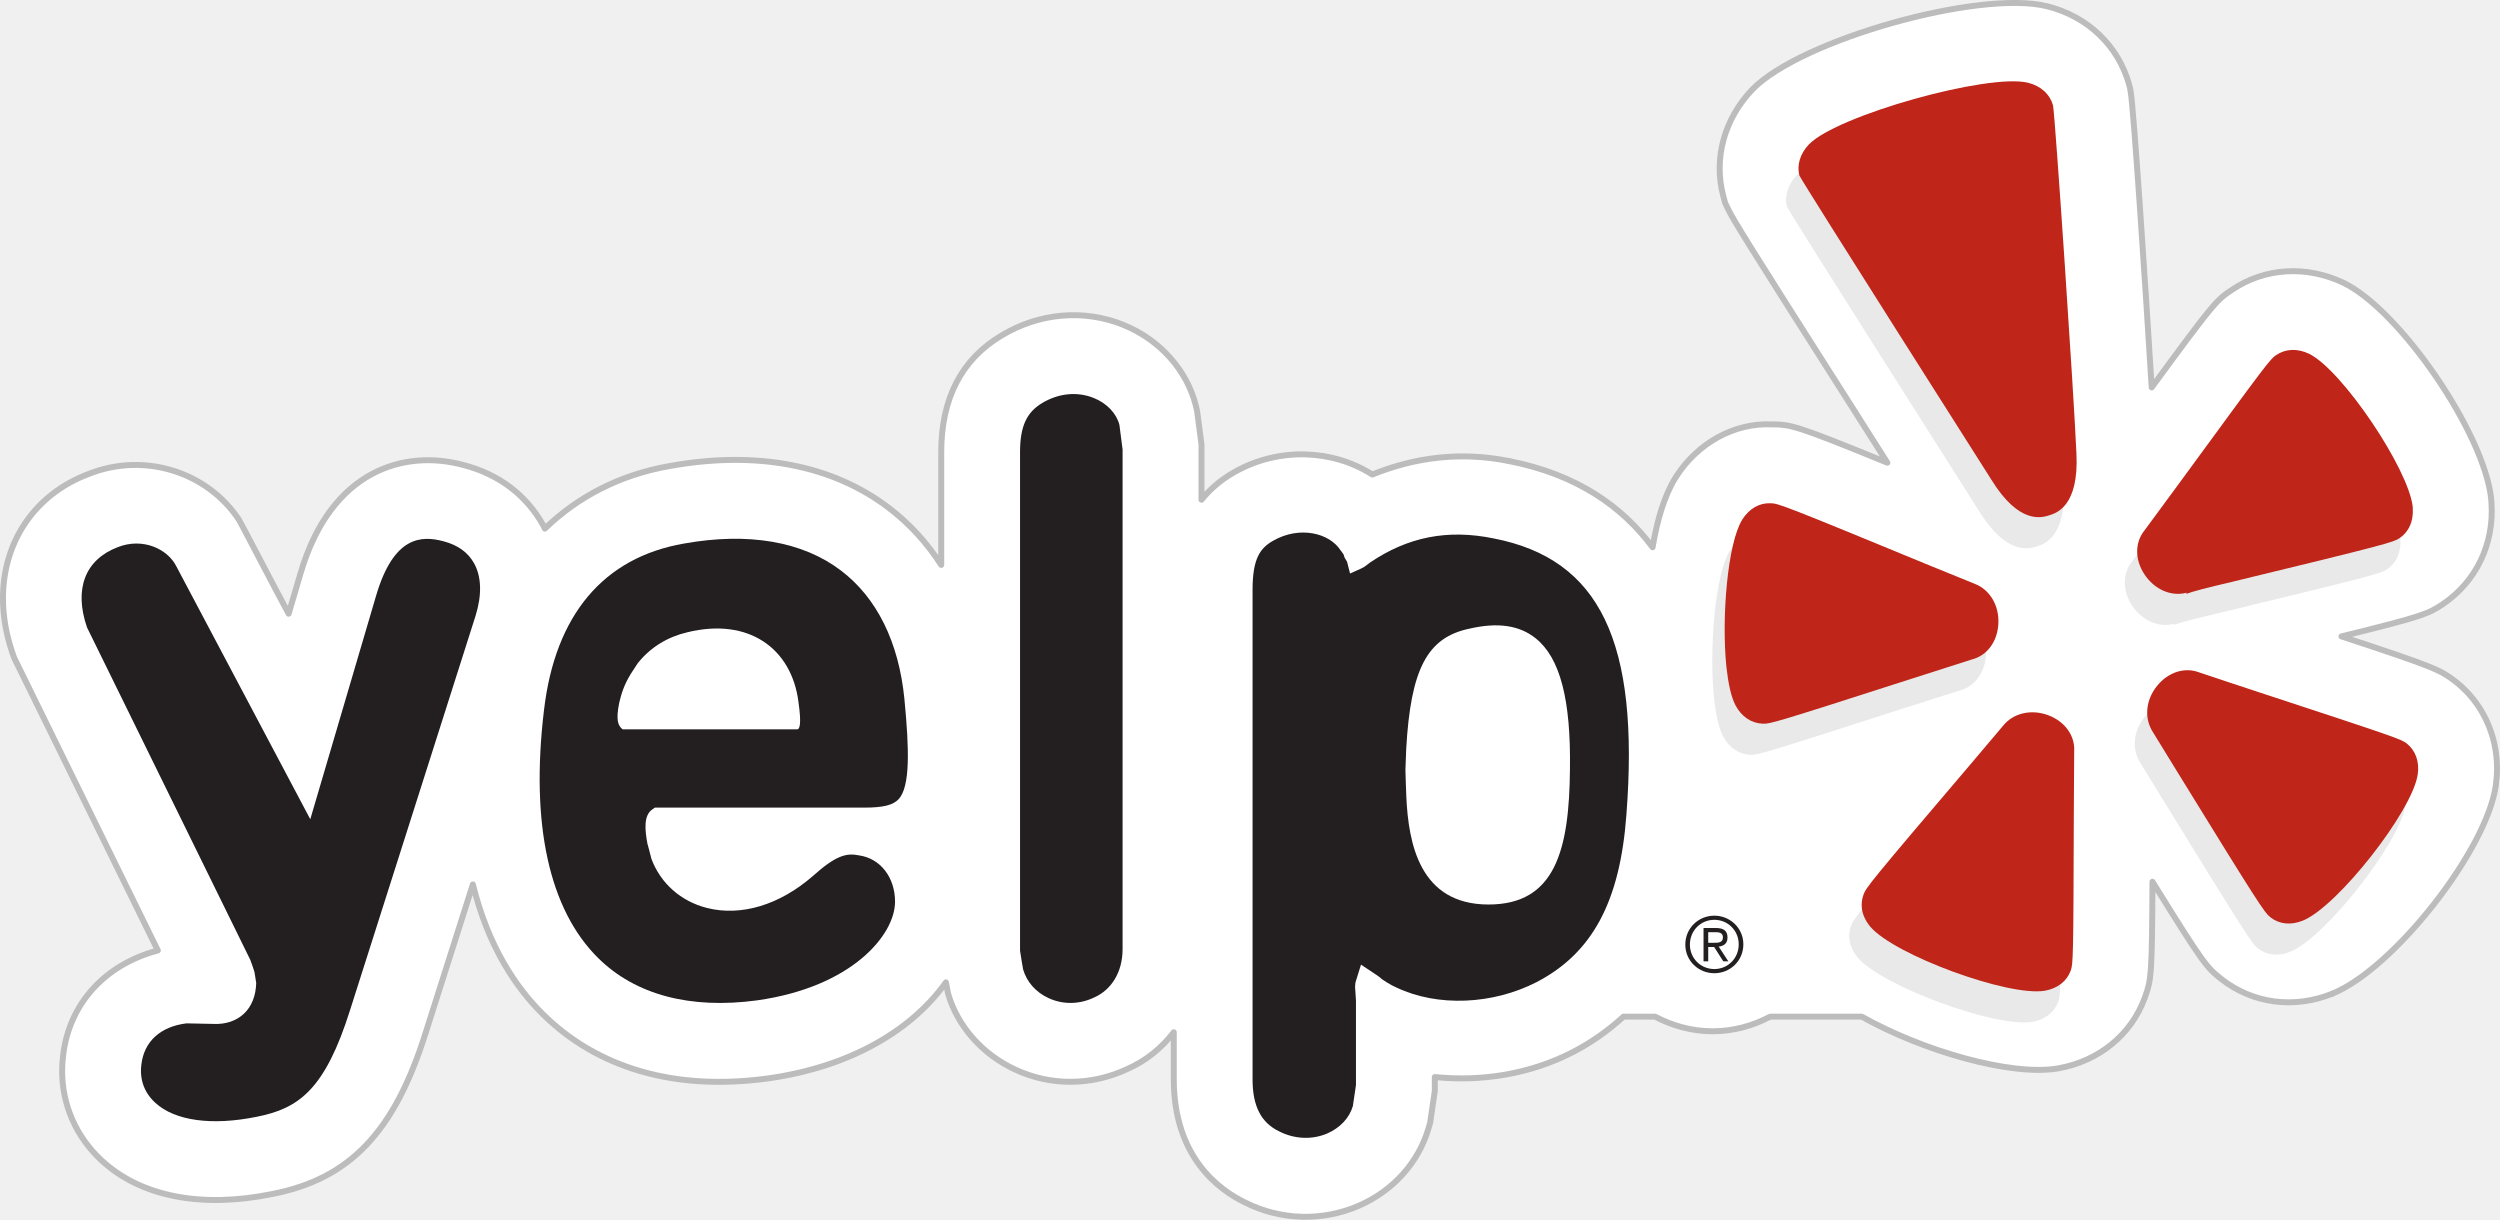
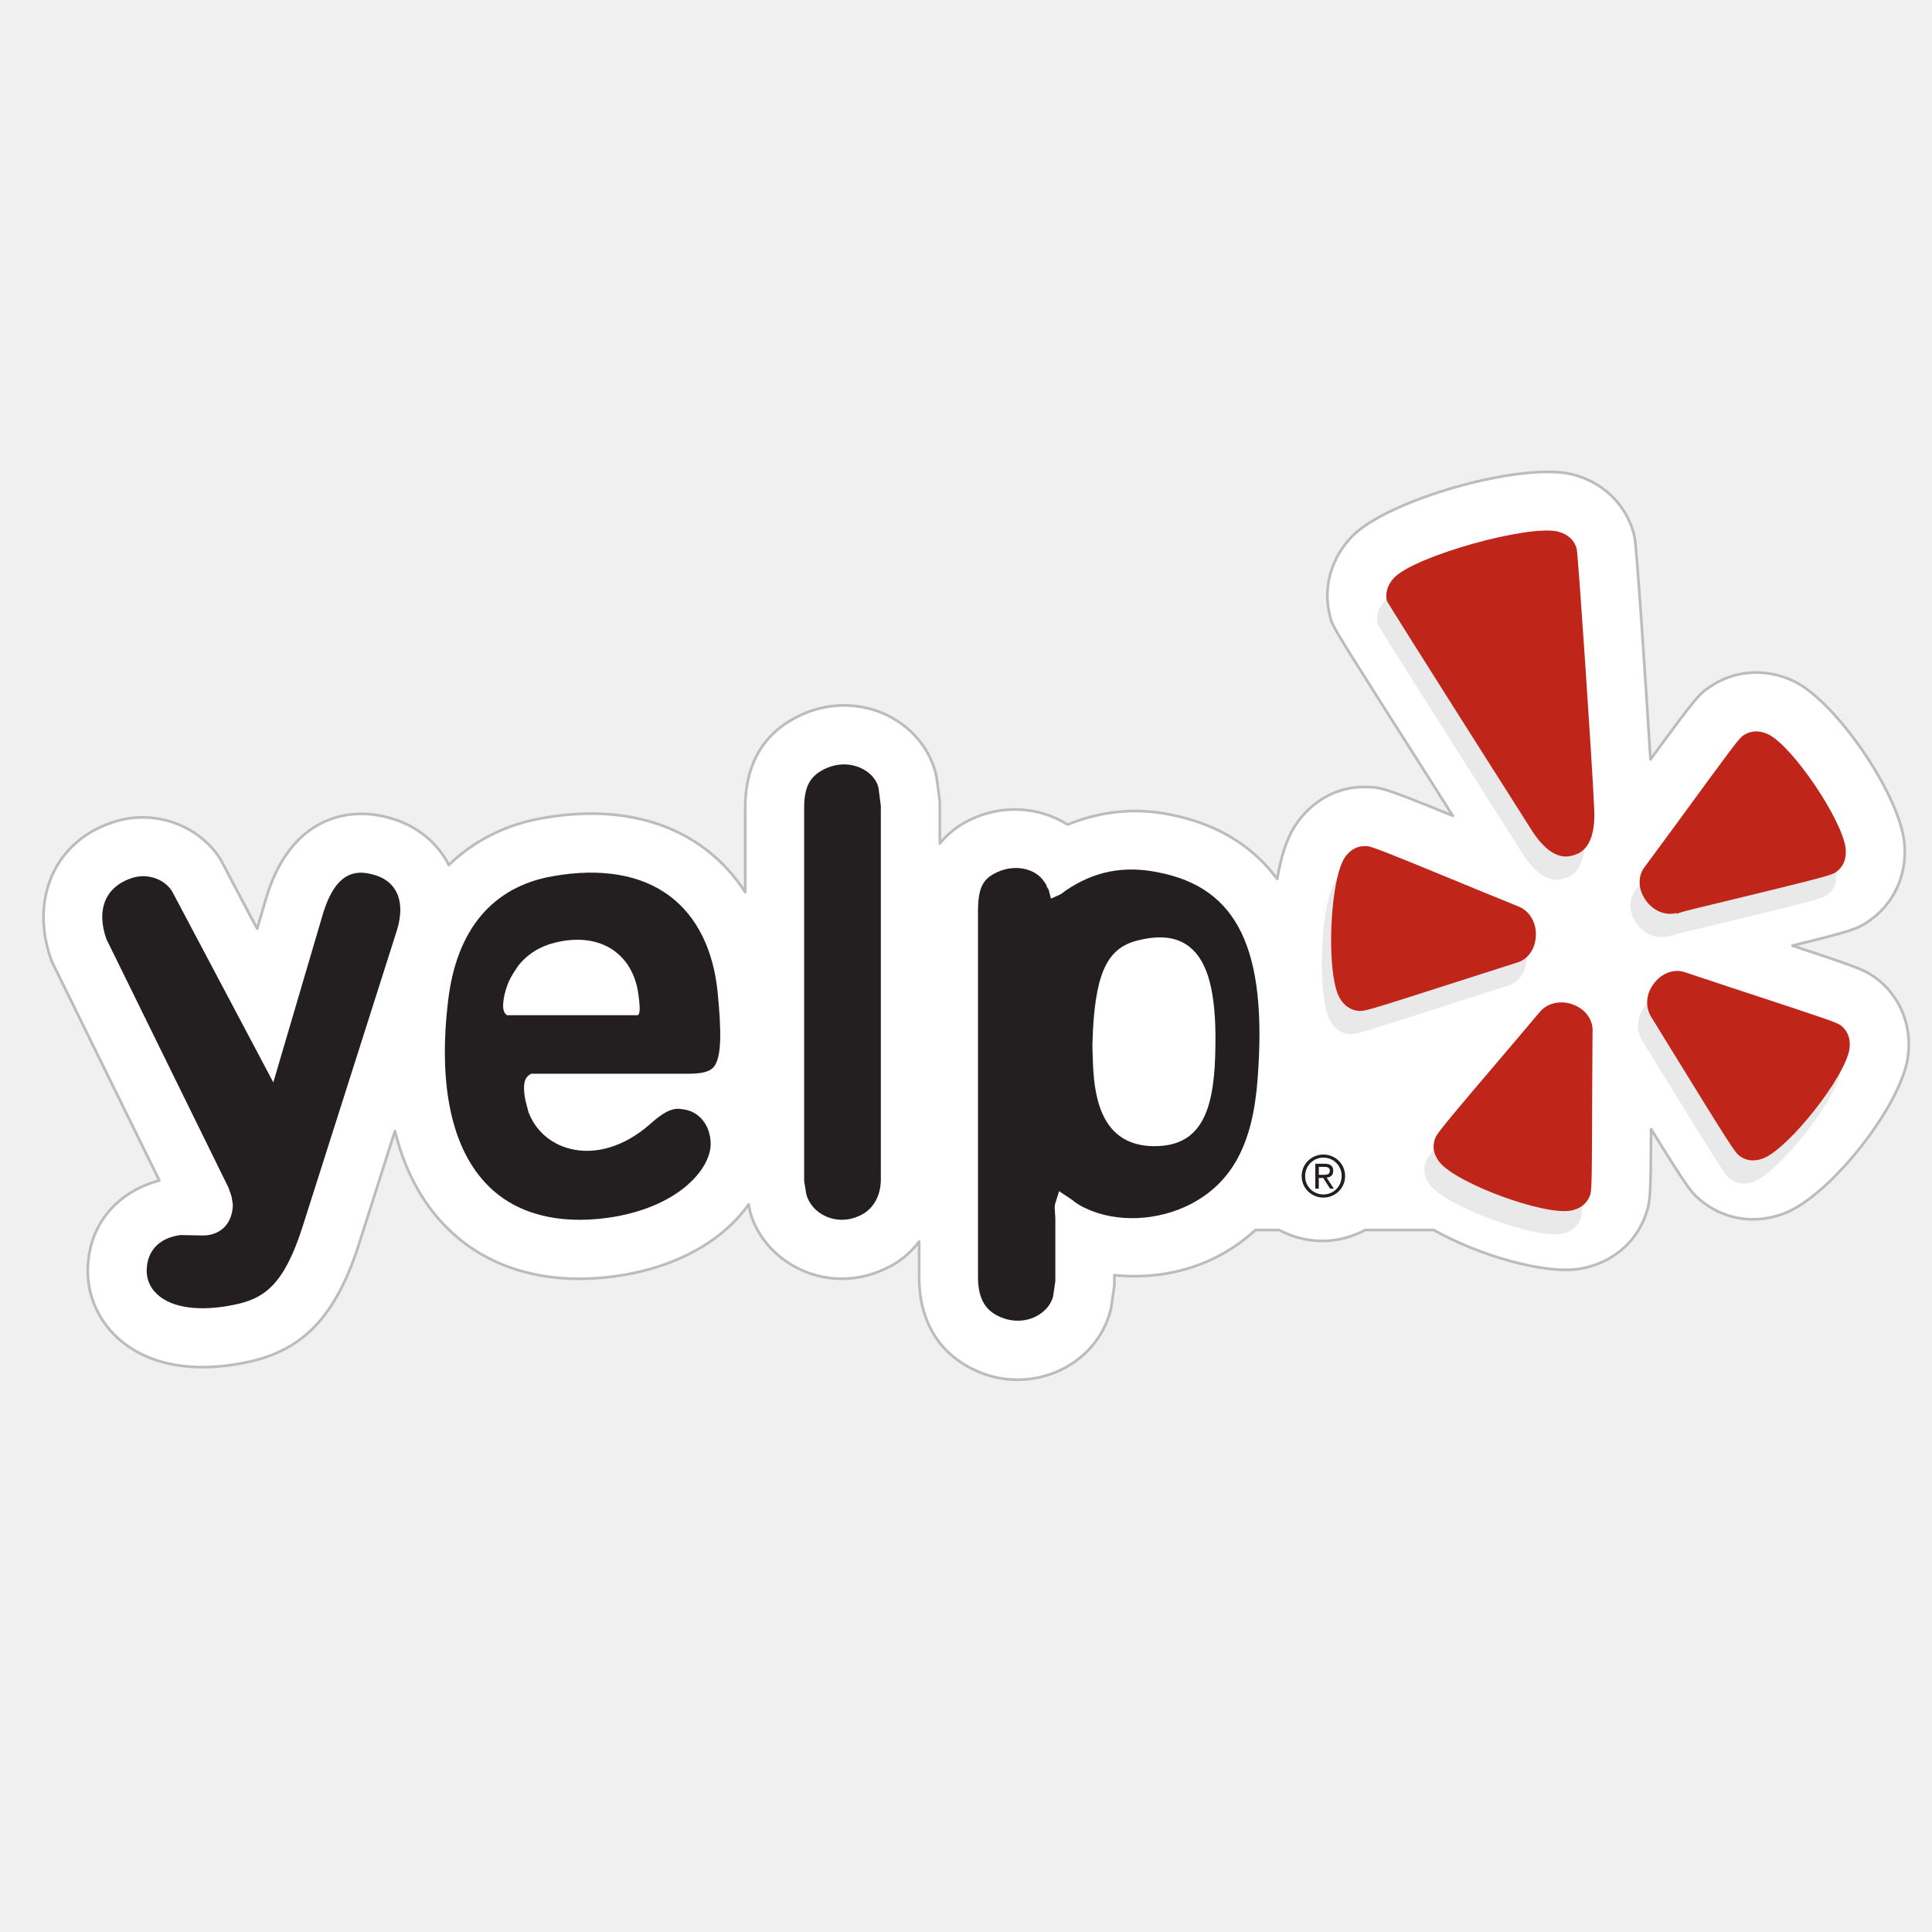
- <svg xmlns="http://www.w3.org/2000/svg" version="1.1" width="300" height="146.373" id="svg6640">
-   <defs id="defs6642">
-     <clipPath id="clipPath1342">
-       <path d="m 406.788,304.001 -60.901,0 0,-29.714 60.901,0 L 406.788,304.001 Z" id="path1344" />
-     </clipPath>
-   </defs>
-   <g transform="translate(-559.08,-313.1316)" id="layer1">
-     <g transform="matrix(3.940854,0,0,3.940854,-960.0577,-2371.027)" id="g6545">
-       <g transform="matrix(1.25,0,0,-1.25,-46.875,1061.112)" id="g1338">
-         <g clip-path="url(#clipPath1342)" id="g1340">
-           <g transform="translate(405.717,287.389)" id="g1346">
-             <path d="m 0,0 c -0.389,0.294 -0.453,0.339 -2.791,1.109 2.025,0.498 2.112,0.551 2.471,0.787 0.813,0.551 1.247,1.465 1.184,2.455 L 0.856,4.459 c -0.165,1.589 -2.212,4.587 -3.59,5.26 -0.909,0.434 -1.92,0.373 -2.716,-0.162 -0.375,-0.248 -0.425,-0.282 -1.964,-2.383 -0.15,2.455 -0.439,6.784 -0.51,7.189 l -0.015,0.093 -0.023,0.09 c -0.263,0.951 -1.009,1.665 -1.997,1.913 -1.649,0.411 -6.01,-0.818 -7.18,-2.024 -0.687,-0.717 -0.951,-1.682 -0.714,-2.587 l 0.048,-0.18 0.081,-0.167 c 0.112,-0.231 0.407,-0.72 2.938,-4.691 l 0.933,-1.47 c -2.266,0.927 -2.356,0.93 -2.825,0.934 -0.893,0.039 -1.788,-0.439 -2.327,-1.283 l -0.01,-0.016 c -0.278,-0.448 -0.45,-1.057 -0.557,-1.695 -0.73,0.984 -1.829,1.773 -3.495,2.1 -1.181,0.237 -2.289,0.094 -3.333,-0.328 -0.956,0.61 -2.27,0.681 -3.369,0.054 -0.339,-0.193 -0.593,-0.423 -0.792,-0.668 l 0,1.348 -0.105,0.801 -0.032,0.144 c -0.221,0.869 -0.877,1.602 -1.755,1.962 l -0.008,0.004 c -0.964,0.389 -2.045,0.296 -2.962,-0.253 -0.977,-0.577 -1.478,-1.535 -1.478,-2.845 l 0,-2.749 c -0.348,0.542 -0.778,1.012 -1.287,1.398 -1.372,1.04 -3.212,1.391 -5.318,1.013 -1.221,-0.212 -2.242,-0.745 -3.051,-1.527 -0.013,0.025 -0.026,0.056 -0.039,0.081 -0.411,0.736 -1.078,1.242 -1.932,1.466 -1.426,0.391 -3.236,-0.094 -3.983,-2.644 0,0 -0.121,-0.412 -0.287,-0.975 -0.327,0.6 -1.175,2.239 -1.21,2.288 -0.764,1.158 -2.294,1.66 -3.662,1.116 -1.322,-0.498 -2.087,-1.661 -2.087,-3.028 0,-0.431 0.075,-0.88 0.232,-1.336 l 0.039,-0.111 c 0,0 2.716,-5.532 3.502,-7.133 -1.263,-0.333 -2.163,-1.275 -2.309,-2.567 -0.015,-0.123 -0.023,-0.247 -0.023,-0.369 0,-0.822 0.341,-1.607 0.967,-2.183 0.95,-0.877 2.426,-1.167 4.159,-0.812 1.883,0.37 2.966,1.505 3.725,3.912 l 1.155,3.629 c 0.376,-1.528 1.06,-2.526 1.709,-3.166 0.933,-0.923 2.642,-1.944 5.471,-1.562 2.102,0.294 3.557,1.235 4.343,2.341 l 0.051,-0.267 c 0.224,-0.789 0.833,-1.49 1.651,-1.863 0.855,-0.396 1.845,-0.389 2.713,0.018 0.453,0.197 0.837,0.508 1.136,0.897 l 0,-1.144 c 0,-1.891 1.094,-2.695 1.746,-3.007 0.851,-0.428 1.87,-0.462 2.757,-0.077 0.838,0.363 1.46,1.054 1.704,1.893 l 0.038,0.129 0.114,0.78 c 0,0 0,0.301 0,0.335 1.137,-0.116 2.324,0.069 3.369,0.611 0.462,0.24 0.866,0.529 1.227,0.861 l 0.768,0 c 0.418,-0.22 0.893,-0.357 1.404,-0.357 0.513,0 0.987,0.137 1.404,0.357 l 2.227,0 c 1.475,-0.83 3.631,-1.459 4.785,-1.261 0.994,0.176 1.777,0.816 2.108,1.713 l 0.017,0.045 c 0.14,0.408 0.163,0.484 0.173,2.789 1.264,-2.042 1.33,-2.096 1.685,-2.376 0.763,-0.595 1.766,-0.726 2.692,-0.353 1.487,0.597 3.759,3.485 3.987,5.07 0.019,0.138 0.03,0.278 0.03,0.415 C 0.999,-1.281 0.641,-0.512 0,0 z m -23.075,5.382 c 0.003,-0.002 0.005,-0.002 0.008,-0.002 0.002,-0.002 0.004,-0.002 0.007,-0.002 L -23.075,5.382 z m 20.059,-12.978 -0.002,0 c -0.003,0 -0.004,-0.003 -0.007,-0.004 l 0.009,0.004" id="path1348" style="fill:#ffffff;fill-opacity:1;fill-rule:nonzero;stroke:none" />
-           </g>
-           <g transform="translate(405.717,287.389)" id="g1350">
-             <path d="m 0,0 c -0.389,0.294 -0.453,0.339 -2.791,1.109 2.025,0.498 2.112,0.551 2.471,0.787 0.813,0.551 1.247,1.465 1.184,2.455 L 0.856,4.459 c -0.165,1.589 -2.212,4.587 -3.59,5.26 -0.909,0.434 -1.92,0.373 -2.716,-0.162 -0.375,-0.248 -0.425,-0.282 -1.964,-2.383 -0.15,2.455 -0.439,6.784 -0.51,7.189 l -0.015,0.093 -0.023,0.09 c -0.263,0.951 -1.009,1.665 -1.997,1.913 -1.649,0.411 -6.01,-0.818 -7.18,-2.024 -0.687,-0.717 -0.951,-1.682 -0.714,-2.587 l 0.048,-0.18 0.081,-0.167 c 0.112,-0.231 0.407,-0.72 2.938,-4.691 l 0.933,-1.47 c -2.266,0.927 -2.356,0.93 -2.825,0.934 -0.893,0.039 -1.788,-0.439 -2.327,-1.283 l -0.01,-0.016 c -0.278,-0.448 -0.45,-1.057 -0.557,-1.695 -0.73,0.984 -1.829,1.773 -3.495,2.1 -1.181,0.237 -2.289,0.094 -3.333,-0.328 -0.956,0.61 -2.27,0.681 -3.369,0.054 -0.339,-0.193 -0.593,-0.423 -0.792,-0.668 l 0,1.348 -0.105,0.801 -0.032,0.144 c -0.221,0.869 -0.877,1.602 -1.755,1.962 l -0.008,0.004 c -0.964,0.389 -2.045,0.296 -2.962,-0.253 -0.977,-0.577 -1.478,-1.535 -1.478,-2.845 l 0,-2.749 c -0.348,0.542 -0.778,1.012 -1.287,1.398 -1.372,1.04 -3.212,1.391 -5.318,1.013 -1.221,-0.212 -2.242,-0.745 -3.051,-1.527 -0.013,0.025 -0.026,0.056 -0.039,0.081 -0.411,0.736 -1.078,1.242 -1.932,1.466 -1.426,0.391 -3.236,-0.094 -3.983,-2.644 0,0 -0.121,-0.412 -0.287,-0.975 -0.327,0.6 -1.175,2.239 -1.21,2.288 -0.764,1.158 -2.294,1.66 -3.662,1.116 -1.322,-0.498 -2.087,-1.661 -2.087,-3.028 0,-0.431 0.075,-0.88 0.232,-1.336 l 0.039,-0.111 c 0,0 2.716,-5.532 3.502,-7.133 -1.263,-0.333 -2.163,-1.275 -2.309,-2.567 -0.015,-0.123 -0.023,-0.247 -0.023,-0.369 0,-0.822 0.341,-1.607 0.967,-2.183 0.95,-0.877 2.426,-1.167 4.159,-0.812 1.883,0.37 2.966,1.505 3.725,3.912 l 1.155,3.629 c 0.376,-1.528 1.06,-2.526 1.709,-3.166 0.933,-0.923 2.642,-1.944 5.471,-1.562 2.102,0.294 3.557,1.235 4.343,2.341 l 0.051,-0.267 c 0.224,-0.789 0.833,-1.49 1.651,-1.863 0.855,-0.396 1.845,-0.389 2.713,0.018 0.453,0.197 0.837,0.508 1.136,0.897 l 0,-1.144 c 0,-1.891 1.094,-2.695 1.746,-3.007 0.851,-0.428 1.87,-0.462 2.757,-0.077 0.838,0.363 1.46,1.054 1.704,1.893 l 0.038,0.129 0.114,0.78 c 0,0 0,0.301 0,0.335 1.137,-0.116 2.324,0.069 3.369,0.611 0.462,0.24 0.866,0.529 1.227,0.861 l 0.768,0 c 0.418,-0.22 0.893,-0.357 1.404,-0.357 0.513,0 0.987,0.137 1.404,0.357 l 2.227,0 c 1.475,-0.83 3.631,-1.459 4.785,-1.261 0.994,0.176 1.777,0.816 2.108,1.713 l 0.017,0.045 c 0.14,0.408 0.163,0.484 0.173,2.789 1.264,-2.042 1.33,-2.096 1.685,-2.376 0.763,-0.595 1.766,-0.726 2.692,-0.353 1.487,0.597 3.759,3.485 3.987,5.07 0.019,0.138 0.03,0.278 0.03,0.415 C 0.999,-1.281 0.641,-0.512 0,0 Z" id="path1352" style="fill:none;stroke:#bdbcbc;stroke-width:0.145;stroke-linecap:round;stroke-linejoin:round;stroke-miterlimit:4;stroke-opacity:1;stroke-dasharray:none" />
-             <g transform="translate(-23.075,5.382)" id="g1354">
-               <path d="M 0,0 C 0.004,-0.002 0.005,-0.002 0.008,-0.002 0.011,-0.004 0.012,-0.004 0.016,-0.004 L 0,0 Z" id="path1356" style="fill:none;stroke:#bdbcbc;stroke-width:0.145;stroke-linecap:round;stroke-linejoin:round;stroke-miterlimit:4;stroke-opacity:1;stroke-dasharray:none" />
-               <g transform="translate(20.06,-12.978)" id="g1358">
-                 <path d="M 0,0 -0.003,0 C -0.005,0 -0.006,-0.003 -0.009,-0.004 L 0,0 Z" id="path1360" style="fill:none;stroke:#bdbcbc;stroke-width:0.145;stroke-linecap:round;stroke-linejoin:round;stroke-miterlimit:4;stroke-opacity:1;stroke-dasharray:none" />
+ <svg xmlns="http://www.w3.org/2000/svg" xmlns:xlink="http://www.w3.org/1999/xlink" version="1.1" id="Layer_1" x="0px" y="0px" width="512px" height="512px" viewBox="0 0 512 512" enable-background="new 0 0 512 512" xml:space="preserve">
+   <g id="layer1" transform="translate(-559.08,-313.1316)">
+     <g id="g6545" transform="matrix(3.940854,0,0,3.940854,-960.0577,-2371.027)">
+       <g id="g1338" transform="matrix(1.25,0,0,-1.25,-46.875,1061.112)">
+         <g>
+           <defs>
+             <rect id="SVGID_1_" x="150.649" y="133.314" width="495.502" height="241.759" />
+           </defs>
+           <clipPath id="SVGID_2_">
+             <use xlink:href="#SVGID_1_" overflow="visible" />
+           </clipPath>
+           <g id="g1340" clip-path="url(#SVGID_2_)">
+             <g id="g1346" transform="translate(405.717,287.389)">
+               <path id="path1348" fill="#FFFFFF" d="M41.208-36.094c-0.643,0.485-0.749,0.56-4.61,1.832c3.345,0.823,3.488,0.91,4.081,1.3        c1.343,0.91,2.06,2.42,1.955,4.055l-0.013,0.178c-0.273,2.624-3.654,7.576-5.93,8.688c-1.501,0.717-3.171,0.616-4.486-0.268        c-0.62-0.41-0.702-0.466-3.244-3.936c-0.248,4.055-0.725,11.205-0.842,11.874l-0.025,0.154l-0.038,0.149        c-0.435,1.571-1.666,2.75-3.298,3.16c-2.724,0.679-9.926-1.351-11.859-3.343c-1.135-1.184-1.571-2.778-1.179-4.273        l0.079-0.297l0.134-0.276c0.185-0.381,0.673-1.189,4.853-7.748l1.541-2.428c-3.743,1.531-3.892,1.536-4.666,1.543        c-1.475,0.065-2.953-0.725-3.843-2.119l-0.017-0.027c-0.459-0.74-0.743-1.746-0.92-2.799        c-1.206,1.625-3.021,2.928-5.772,3.468c-1.951,0.391-3.781,0.155-5.505-0.542c-1.579,1.008-3.749,1.125-5.564,0.089        c-0.56-0.319-0.979-0.699-1.308-1.103v2.226l-0.173,1.323l-0.053,0.238c-0.365,1.435-1.449,2.646-2.899,3.241l-0.013,0.007        c-1.592,0.642-3.378,0.489-4.892-0.418c-1.614-0.953-2.441-2.535-2.441-4.699v-4.54c-0.575,0.895-1.285,1.671-2.126,2.309        c-2.266,1.718-5.305,2.297-8.784,1.673c-2.017-0.35-3.703-1.23-5.039-2.522c-0.021,0.041-0.043,0.093-0.064,0.134        c-0.679,1.216-1.781,2.051-3.191,2.421c-2.355,0.646-5.345-0.155-6.578-4.367c0,0-0.2-0.68-0.474-1.61        c-0.54,0.991-1.941,3.698-1.998,3.779c-1.262,1.913-3.789,2.742-6.049,1.843c-2.183-0.823-3.447-2.743-3.447-5.001        c0-0.712,0.124-1.454,0.383-2.207l0.065-0.183c0,0,4.486-9.137,5.784-11.781c-2.086-0.55-3.573-2.106-3.814-4.24        c-0.025-0.203-0.038-0.408-0.038-0.609c0-1.358,0.563-2.654,1.597-3.606c1.569-1.449,4.007-1.928,6.869-1.341        c3.11,0.611,4.899,2.486,6.153,6.461l1.908,5.994c0.621-2.524,1.751-4.172,2.823-5.229c1.541-1.525,4.364-3.211,9.036-2.58        c3.472,0.485,5.875,2.04,7.173,3.866l0.084-0.441c0.37-1.303,1.376-2.461,2.727-3.077c1.412-0.654,3.047-0.642,4.481,0.03        c0.748,0.326,1.383,0.839,1.876,1.482v-1.89c0-3.123,1.807-4.451,2.884-4.967c1.406-0.707,3.089-0.763,4.553-0.127        c1.384,0.599,2.412,1.741,2.815,3.127l0.063,0.213l0.188,1.288c0,0,0,0.497,0,0.553c1.878-0.192,3.839,0.114,5.565,1.009        c0.763,0.396,1.431,0.874,2.026,1.422h1.269c0.69-0.363,1.475-0.59,2.319-0.59c0.847,0,1.63,0.227,2.319,0.59h3.678        c2.436-1.371,5.997-2.409,7.903-2.083c1.642,0.291,2.935,1.348,3.481,2.829l0.028,0.074c0.231,0.674,0.269,0.8,0.286,4.606        c2.088-3.373,2.197-3.462,2.783-3.924c1.261-0.983,2.917-1.199,4.447-0.583c2.456,0.986,6.208,5.756,6.585,8.374        c0.031,0.228,0.049,0.459,0.049,0.685C42.858-38.21,42.267-36.94,41.208-36.094z M3.096-27.205        c0.005-0.003,0.009-0.003,0.013-0.003c0.003-0.003,0.007-0.003,0.011-0.003L3.096-27.205z M36.227-48.64h-0.003        c-0.005,0-0.007-0.005-0.012-0.007L36.227-48.64" />
+             </g>
+             <g id="g1350" transform="translate(405.717,287.389)">
+               <path id="path1352" fill="none" stroke="#BDBCBC" stroke-width="0.145" stroke-linecap="round" stroke-linejoin="round" d="        M41.208-36.094c-0.643,0.485-0.749,0.56-4.61,1.832c3.345,0.823,3.488,0.91,4.081,1.3c1.343,0.91,2.06,2.42,1.955,4.055        l-0.013,0.178c-0.273,2.624-3.654,7.576-5.93,8.688c-1.501,0.717-3.171,0.616-4.486-0.268c-0.62-0.41-0.702-0.466-3.244-3.936        c-0.248,4.055-0.725,11.205-0.842,11.874l-0.025,0.154l-0.038,0.149c-0.435,1.571-1.666,2.75-3.298,3.16        c-2.724,0.679-9.926-1.351-11.859-3.343c-1.135-1.184-1.571-2.778-1.179-4.273l0.079-0.297l0.134-0.276        c0.185-0.381,0.673-1.189,4.853-7.748l1.541-2.428c-3.743,1.531-3.892,1.536-4.666,1.543        c-1.475,0.065-2.953-0.725-3.843-2.119l-0.017-0.027c-0.459-0.74-0.743-1.746-0.92-2.799        c-1.206,1.625-3.021,2.928-5.772,3.468c-1.951,0.391-3.781,0.155-5.505-0.542c-1.579,1.008-3.749,1.125-5.564,0.089        c-0.56-0.319-0.979-0.699-1.308-1.103v2.226l-0.173,1.323l-0.053,0.238c-0.365,1.435-1.449,2.646-2.899,3.241l-0.013,0.007        c-1.592,0.642-3.378,0.489-4.892-0.418c-1.614-0.953-2.441-2.535-2.441-4.699v-4.54c-0.575,0.895-1.285,1.671-2.126,2.309        c-2.266,1.718-5.305,2.297-8.784,1.673c-2.017-0.35-3.703-1.23-5.039-2.522c-0.021,0.041-0.043,0.093-0.064,0.134        c-0.679,1.216-1.781,2.051-3.191,2.421c-2.355,0.646-5.345-0.155-6.578-4.367c0,0-0.2-0.68-0.474-1.61        c-0.54,0.991-1.941,3.698-1.998,3.779c-1.262,1.913-3.789,2.742-6.049,1.843c-2.183-0.823-3.447-2.743-3.447-5.001        c0-0.712,0.124-1.454,0.383-2.207l0.065-0.183c0,0,4.486-9.137,5.784-11.781c-2.086-0.55-3.573-2.106-3.814-4.24        c-0.025-0.203-0.038-0.408-0.038-0.609c0-1.358,0.563-2.654,1.597-3.606c1.569-1.449,4.007-1.928,6.869-1.341        c3.11,0.611,4.899,2.486,6.153,6.461l1.908,5.994c0.621-2.524,1.751-4.172,2.823-5.229c1.541-1.525,4.364-3.211,9.036-2.58        c3.472,0.485,5.875,2.04,7.173,3.866l0.084-0.441c0.37-1.303,1.376-2.461,2.727-3.077c1.412-0.654,3.047-0.642,4.481,0.03        c0.748,0.326,1.383,0.839,1.876,1.482v-1.89c0-3.123,1.807-4.451,2.884-4.967c1.406-0.707,3.089-0.763,4.553-0.127        c1.384,0.599,2.412,1.741,2.815,3.127l0.063,0.213l0.188,1.288c0,0,0,0.497,0,0.553c1.878-0.192,3.839,0.114,5.565,1.009        c0.763,0.396,1.431,0.874,2.026,1.422h1.269c0.69-0.363,1.475-0.59,2.319-0.59c0.847,0,1.63,0.227,2.319,0.59h3.678        c2.436-1.371,5.997-2.409,7.903-2.083c1.642,0.291,2.935,1.348,3.481,2.829l0.028,0.074c0.231,0.674,0.269,0.8,0.286,4.606        c2.088-3.373,2.197-3.462,2.783-3.924c1.261-0.983,2.917-1.199,4.447-0.583c2.456,0.986,6.208,5.756,6.585,8.374        c0.031,0.228,0.049,0.459,0.049,0.685C42.858-38.21,42.267-36.94,41.208-36.094z" />
+               <g id="g1354" transform="translate(-23.075,5.382)">
+                 <path id="path1356" fill="none" stroke="#BDBCBC" stroke-width="0.145" stroke-linecap="round" stroke-linejoin="round" d="         M26.171-32.587c0.007-0.003,0.009-0.003,0.013-0.003c0.005-0.003,0.007-0.003,0.013-0.003L26.171-32.587z" />
+                 <g id="g1358" transform="translate(20.06,-12.978)">
+                   <path id="path1360" fill="none" stroke="#BDBCBC" stroke-width="0.145" stroke-linecap="round" stroke-linejoin="round" d="          M39.244-41.044h-0.005c-0.003,0-0.005-0.005-0.01-0.007L39.244-41.044z" />
+                 </g>
              </g>
            </g>
          </g>
        </g>
      </g>
-       <g transform="matrix(1.25,0,0,-1.25,438.1612,697.8735)" id="g1362">
-         <path d="m 0,0 c -0.361,-0.578 -0.512,-2.394 -0.387,-3.601 0.043,-0.398 0.114,-0.73 0.221,-0.927 0.144,-0.275 0.386,-0.439 0.662,-0.448 0.175,-0.009 0.286,0.02 3.614,1.093 0,0 1.479,0.47 1.487,0.473 0.366,0.095 0.616,0.433 0.64,0.866 0.024,0.445 -0.207,0.836 -0.583,0.978 0,0 -1.044,0.426 -1.044,0.426 C 1.032,0.336 0.873,0.392 0.691,0.394 0.416,0.407 0.171,0.266 0,0" id="path1364" style="fill:#e9e9e9;fill-opacity:1;fill-rule:nonzero;stroke:none" />
+       <g id="g1362" transform="matrix(1.25,0,0,-1.25,438.1612,697.8735)">
+         <path id="path1364" fill="#E9E9E9" d="M29.682-34.007c-0.596-0.955-0.846-3.954-0.639-5.948c0.071-0.657,0.188-1.206,0.365-1.531     c0.238-0.454,0.638-0.725,1.093-0.74c0.289-0.015,0.473,0.033,5.969,1.806c0,0,2.443,0.776,2.456,0.781     c0.604,0.157,1.017,0.715,1.057,1.43c0.039,0.735-0.342,1.381-0.963,1.616l-1.724,0.703c-5.91,2.438-6.172,2.53-6.473,2.534     C30.369-33.335,29.964-33.568,29.682-34.007" />
      </g>
-       <g transform="matrix(1.25,0,0,-1.25,448.16,711.6134)" id="g1366">
-         <path d="m 0,0 c 0.059,0.168 0.065,0.283 0.074,3.779 0,0 0.009,1.545 0.012,1.562 0.022,0.376 -0.222,0.722 -0.624,0.877 -0.413,0.16 -0.858,0.062 -1.109,-0.25 0,0 -0.728,-0.864 -0.731,-0.865 C -4.883,2.158 -4.988,2.024 -5.048,1.848 -5.086,1.746 -5.101,1.638 -5.089,1.528 -5.073,1.373 -5.004,1.216 -4.885,1.076 -4.305,0.383 -1.518,-0.642 -0.63,-0.49 -0.321,-0.434 -0.095,-0.258 0,0" id="path1368" style="fill:#e9e9e9;fill-opacity:1;fill-rule:nonzero;stroke:none" />
+       <g id="g1366" transform="matrix(1.25,0,0,-1.25,448.16,711.6134)">
+         <path id="path1368" fill="#E9E9E9" d="M34.894-41.171c0.097,0.278,0.107,0.468,0.122,6.242c0,0,0.015,2.552,0.02,2.58     c0.036,0.621-0.367,1.193-1.031,1.449c-0.682,0.264-1.417,0.102-1.832-0.413c0,0-1.202-1.427-1.208-1.429     c-4.137-4.864-4.311-5.085-4.41-5.376c-0.063-0.168-0.088-0.347-0.068-0.529c0.026-0.256,0.14-0.515,0.337-0.746     c0.958-1.145,5.561-2.838,7.028-2.587C34.364-41.887,34.737-41.597,34.894-41.171" />
      </g>
-       <g transform="matrix(1.25,0,0,-1.25,455.2225,710.0922)" id="g1370">
-         <path d="M 0,0 C 0.842,0.335 2.676,2.667 2.804,3.563 2.848,3.876 2.751,4.144 2.535,4.317 2.396,4.423 2.285,4.464 -1.038,5.556 c 0,0 -1.461,0.482 -1.477,0.49 C -2.87,6.184 -3.272,6.057 -3.543,5.722 -3.825,5.379 -3.869,4.928 -3.642,4.585 L -3.055,3.63 C -1.08,0.422 -0.931,0.196 -0.789,0.084 -0.569,-0.087 -0.288,-0.118 0,0" id="path1372" style="fill:#e9e9e9;fill-opacity:1;fill-rule:nonzero;stroke:none" />
+       <g id="g1370" transform="matrix(1.25,0,0,-1.25,455.2225,710.0922)">
+         <path id="path1372" fill="#E9E9E9" d="M38.576-40.377c1.39,0.553,4.42,4.405,4.631,5.885c0.073,0.517-0.088,0.959-0.444,1.245     c-0.23,0.175-0.413,0.243-5.901,2.046c0,0-2.413,0.796-2.439,0.809c-0.587,0.228-1.251,0.018-1.698-0.535     c-0.465-0.566-0.538-1.311-0.164-1.878l0.97-1.577c3.262-5.298,3.508-5.672,3.742-5.857     C37.636-40.521,38.101-40.572,38.576-40.377" />
      </g>
-       <g transform="matrix(1.25,0,0,-1.25,453.0788,699.7722)" id="g1374">
-         <path d="m 0,0 c 3.78,0.914 3.925,0.962 4.075,1.06 0.229,0.156 0.342,0.412 0.323,0.729 0,0.011 0.001,0.02 0,0.031 C 4.3,2.747 2.675,5.162 1.874,5.554 1.589,5.689 1.305,5.68 1.071,5.524 0.925,5.426 0.816,5.286 -1.206,2.516 c 0,0 -0.915,-1.246 -0.926,-1.257 -0.241,-0.292 -0.244,-0.713 -0.01,-1.074 0.243,-0.373 0.657,-0.555 1.035,-0.45 0,0 -0.017,-0.026 -0.02,-0.032 C -0.942,-0.226 -0.606,-0.144 0,0" id="path1376" style="fill:#e9e9e9;fill-opacity:1;fill-rule:nonzero;stroke:none" />
+       <g id="g1374" transform="matrix(1.25,0,0,-1.25,453.0788,699.7722)">
+         <path id="path1376" fill="#E9E9E9" d="M37.459-34.997c6.243,1.509,6.483,1.589,6.73,1.751c0.379,0.258,0.565,0.68,0.534,1.204     c0,0.018,0.001,0.033,0,0.051c-0.162,1.531-2.846,5.52-4.169,6.167c-0.471,0.223-0.94,0.208-1.326-0.05     c-0.241-0.162-0.421-0.393-3.76-4.968c0,0-1.511-2.058-1.53-2.076c-0.398-0.482-0.403-1.178-0.016-1.774     c0.401-0.616,1.085-0.917,1.709-0.743c0,0-0.028-0.043-0.033-0.053C35.903-35.371,36.458-35.235,37.459-34.997" />
      </g>
-       <g transform="matrix(1.25,0,0,-1.25,448.3338,695.8709)" id="g1378">
-         <path d="m 0,0 c -0.066,1.498 -0.515,8.167 -0.568,8.475 -0.077,0.282 -0.296,0.481 -0.611,0.56 -0.963,0.24 -4.652,-0.795 -5.335,-1.5 -0.218,-0.228 -0.3,-0.511 -0.235,-0.761 0.107,-0.22 4.676,-7.409 4.676,-7.409 0.676,-1.096 1.227,-0.925 1.407,-0.869 C -0.486,-1.448 0.062,-1.277 0,0" id="path1380" style="fill:#e9e9e9;fill-opacity:1;fill-rule:nonzero;stroke:none" />
+       <g id="g1378" transform="matrix(1.25,0,0,-1.25,448.3338,695.8709)">
+         <path id="path1380" fill="#E9E9E9" d="M34.985-32.963c-0.109,2.474-0.85,13.489-0.938,13.998     c-0.127,0.466-0.489,0.795-1.009,0.925c-1.591,0.396-7.684-1.313-8.812-2.478c-0.36-0.376-0.495-0.844-0.388-1.257     c0.177-0.363,7.724-12.237,7.724-12.237c1.117-1.81,2.026-1.528,2.324-1.435C34.182-35.355,35.087-35.073,34.985-32.963" />
      </g>
-       <g transform="matrix(1.25,0,0,-1.25,438.5387,696.9284)" id="g1382">
-         <path d="m 0,0 c -0.36,-0.577 -0.512,-2.394 -0.387,-3.6 0.044,-0.398 0.116,-0.73 0.221,-0.928 0.144,-0.274 0.386,-0.437 0.662,-0.447 0.177,-0.009 0.287,0.021 3.615,1.091 0,0 1.479,0.472 1.485,0.475 0.369,0.094 0.617,0.433 0.641,0.866 0.024,0.444 -0.205,0.836 -0.583,0.978 0,0 -1.043,0.425 -1.045,0.425 C 1.033,0.335 0.872,0.393 0.692,0.395 0.416,0.406 0.171,0.267 0,0" id="path1384" style="fill:#bf2519;fill-opacity:1;fill-rule:nonzero;stroke:none" />
+       <g id="g1382" transform="matrix(1.25,0,0,-1.25,438.5387,696.9284)">
+         <path id="path1384" fill="#BF2519" d="M29.879-33.515c-0.595-0.953-0.846-3.954-0.639-5.946c0.073-0.657,0.191-1.206,0.365-1.533     c0.238-0.453,0.638-0.722,1.094-0.738c0.292-0.015,0.474,0.035,5.971,1.802c0,0,2.443,0.779,2.453,0.784     c0.609,0.155,1.019,0.715,1.059,1.43c0.04,0.734-0.339,1.381-0.963,1.616c0,0-1.723,0.702-1.726,0.702     c-5.907,2.436-6.173,2.532-6.47,2.535C30.566-32.844,30.161-33.074,29.879-33.515" />
      </g>
-       <g transform="matrix(1.25,0,0,-1.25,448.5387,710.6659)" id="g1386">
-         <path d="m 0,0 c 0.058,0.168 0.065,0.283 0.075,3.779 0,0 0.008,1.545 0.009,1.56 0.024,0.379 -0.221,0.724 -0.622,0.878 -0.413,0.159 -0.858,0.061 -1.108,-0.25 0,0 -0.73,-0.866 -0.732,-0.866 C -4.883,2.158 -4.988,2.022 -5.049,1.848 -5.086,1.746 -5.101,1.636 -5.089,1.527 -5.074,1.371 -5.003,1.217 -4.886,1.073 -4.305,0.383 -1.519,-0.642 -0.629,-0.49 -0.32,-0.434 -0.095,-0.26 0,0" id="path1388" style="fill:#bf2519;fill-opacity:1;fill-rule:nonzero;stroke:none" />
+       <g id="g1386" transform="matrix(1.25,0,0,-1.25,448.5387,710.6659)">
+         <path id="path1388" fill="#BF2519" d="M35.092-40.676c0.096,0.277,0.107,0.467,0.124,6.242c0,0,0.013,2.552,0.015,2.577     c0.039,0.626-0.365,1.196-1.027,1.45c-0.682,0.262-1.417,0.101-1.83-0.413c0,0-1.206-1.431-1.209-1.431     c-4.138-4.861-4.311-5.085-4.412-5.372c-0.061-0.169-0.086-0.35-0.066-0.531c0.025-0.258,0.142-0.512,0.335-0.75     c0.959-1.14,5.561-2.833,7.031-2.582C34.563-41.394,34.935-41.106,35.092-40.676" />
      </g>
-       <g transform="matrix(1.25,0,0,-1.25,455.6037,709.1447)" id="g1390">
-         <path d="M 0,0 C 0.84,0.335 2.672,2.666 2.801,3.563 2.846,3.875 2.748,4.144 2.533,4.316 2.392,4.422 2.285,4.463 -1.041,5.555 c 0,0 -1.459,0.482 -1.478,0.491 C -2.872,6.183 -3.275,6.056 -3.546,5.722 -3.828,5.379 -3.87,4.926 -3.645,4.584 L -3.058,3.628 C -1.084,0.422 -0.933,0.195 -0.791,0.084 -0.571,-0.089 -0.291,-0.117 0,0" id="path1392" style="fill:#bf2519;fill-opacity:1;fill-rule:nonzero;stroke:none" />
+       <g id="g1390" transform="matrix(1.25,0,0,-1.25,455.6037,709.1447)">
+         <path id="path1392" fill="#BF2519" d="M38.775-39.884c1.388,0.553,4.413,4.403,4.627,5.885c0.074,0.515-0.088,0.959-0.443,1.244     c-0.233,0.175-0.41,0.243-5.903,2.046c0,0-2.409,0.796-2.441,0.811c-0.583,0.226-1.249,0.017-1.696-0.535     c-0.466-0.566-0.535-1.315-0.163-1.879l0.969-1.579c3.26-5.295,3.51-5.67,3.744-5.854C37.832-40.03,38.294-40.077,38.775-39.884" />
      </g>
-       <g transform="matrix(1.25,0,0,-1.25,453.455,698.8272)" id="g1394">
-         <path d="m 0,0 c 3.78,0.916 3.926,0.964 4.075,1.062 0.229,0.154 0.344,0.412 0.324,0.726 0,0.01 0.002,0.021 0,0.032 C 4.302,2.748 2.676,5.162 1.875,5.554 1.591,5.69 1.307,5.681 1.071,5.523 0.925,5.428 0.818,5.284 -1.206,2.516 c 0,0 -0.914,-1.245 -0.925,-1.257 -0.241,-0.293 -0.245,-0.713 -0.009,-1.073 0.244,-0.373 0.656,-0.555 1.034,-0.45 0,0 -0.015,-0.027 -0.019,-0.032 C -0.939,-0.226 -0.606,-0.144 0,0" id="path1396" style="fill:#bf2519;fill-opacity:1;fill-rule:nonzero;stroke:none" />
+       <g id="g1394" transform="matrix(1.25,0,0,-1.25,453.455,698.8272)">
+         <path id="path1396" fill="#BF2519" d="M37.655-34.505c6.243,1.513,6.484,1.592,6.73,1.754c0.379,0.254,0.569,0.681,0.535,1.199     c0,0.017,0.003,0.035,0,0.053c-0.16,1.533-2.846,5.52-4.169,6.167c-0.469,0.225-0.938,0.21-1.328-0.051     c-0.241-0.157-0.418-0.395-3.761-4.966c0,0-1.51-2.056-1.528-2.076c-0.398-0.484-0.405-1.178-0.015-1.772     c0.403-0.616,1.084-0.917,1.708-0.743c0,0-0.025-0.045-0.032-0.053C36.104-34.878,36.654-34.743,37.655-34.505" />
      </g>
-       <g transform="matrix(1.25,0,0,-1.25,448.7125,694.9259)" id="g1398">
-         <path d="m 0,0 c -0.065,1.498 -0.516,8.168 -0.569,8.477 -0.076,0.28 -0.295,0.48 -0.609,0.559 -0.965,0.239 -4.653,-0.794 -5.336,-1.499 -0.22,-0.229 -0.301,-0.511 -0.235,-0.761 0.108,-0.221 4.677,-7.41 4.677,-7.41 0.675,-1.095 1.226,-0.925 1.407,-0.868 C -0.486,-1.447 0.062,-1.277 0,0" id="path1400" style="fill:#bf2519;fill-opacity:1;fill-rule:nonzero;stroke:none" />
+       <g id="g1398" transform="matrix(1.25,0,0,-1.25,448.7125,694.9259)">
+         <path id="path1400" fill="#BF2519" d="M35.182-32.471c-0.107,2.474-0.852,13.491-0.94,14.001     c-0.125,0.462-0.488,0.793-1.006,0.923c-1.594,0.395-7.685-1.311-8.814-2.476c-0.363-0.378-0.497-0.844-0.388-1.257     c0.178-0.365,7.725-12.239,7.725-12.239c1.115-1.809,2.025-1.528,2.324-1.434C34.38-34.861,35.285-34.58,35.182-32.471" />
      </g>
-       <g transform="matrix(1.25,0,0,-1.25,390.21,714.6884)" id="g1402">
-         <path d="M 0,0 C 0.476,-0.441 1.378,-0.566 2.474,-0.343 3.501,-0.14 4.138,0.319 4.751,2.268 L 7.804,11.86 C 7.962,12.369 7.95,12.811 7.769,13.139 7.622,13.403 7.377,13.582 7.031,13.674 6.487,13.823 5.808,13.808 5.38,12.346 L 3.778,6.905 c 0,0 -3.263,6.164 -3.265,6.165 -0.206,0.412 -0.81,0.707 -1.425,0.463 -0.802,-0.305 -1.069,-1.026 -0.749,-1.955 0,0 3.969,-8.077 3.978,-8.099 0,0 0.108,-0.288 0.108,-0.335 0,0 0.036,-0.219 0.036,-0.227 C 2.453,2.606 2.349,2.344 2.163,2.169 1.98,1.997 1.726,1.907 1.429,1.919 c 0,0 -0.619,0.014 -0.666,0.014 C 0.127,1.855 -0.273,1.49 -0.337,0.926 -0.382,0.563 -0.265,0.244 0,0" id="path1404" style="fill:#231f20;fill-opacity:1;fill-rule:nonzero;stroke:none" />
+       <g id="g1402" transform="matrix(1.25,0,0,-1.25,390.21,714.6884)">
+         <path id="path1404" fill="#231F20" d="M4.683-42.774c0.786-0.729,2.276-0.935,4.086-0.567c1.696,0.335,2.749,1.093,3.761,4.313     l5.043,15.843c0.261,0.841,0.241,1.571-0.058,2.113c-0.243,0.436-0.647,0.732-1.219,0.884c-0.898,0.246-2.02,0.221-2.727-2.193     l-2.646-8.987c0,0-5.389,10.181-5.393,10.182c-0.34,0.68-1.338,1.168-2.354,0.765c-1.325-0.504-1.766-1.695-1.237-3.229     c0,0,6.555-13.341,6.57-13.377c0,0,0.179-0.475,0.179-0.553c0,0,0.059-0.361,0.059-0.375c-0.013-0.514-0.185-0.946-0.492-1.235     c-0.302-0.284-0.722-0.433-1.212-0.413c0,0-1.022,0.023-1.1,0.023c-1.051-0.129-1.711-0.732-1.817-1.663     C4.052-41.844,4.246-42.371,4.683-42.774" />
      </g>
-       <g transform="matrix(1.25,0,0,-1.25,409.7588,703.3197)" id="g1406">
-         <path d="m 0,0 -4.25,0 c -0.115,0.084 -0.171,0.225 -0.085,0.649 0.054,0.223 0.112,0.423 0.282,0.703 0.055,0.084 0.112,0.17 0.167,0.256 0.311,0.393 0.732,0.645 1.211,0.757 C -1.181,2.73 -0.139,1.971 0.03,0.676 0.111,0.111 0.058,0 0,0 Z M 2.612,0.74 C 2.475,2.126 1.94,3.208 1.063,3.871 0.129,4.58 -1.193,4.806 -2.758,4.526 c -1.962,-0.34 -3.14,-1.742 -3.41,-4.06 -0.332,-2.771 0.124,-4.859 1.323,-6.04 0.904,-0.893 2.241,-1.248 3.867,-1.028 2.319,0.326 3.362,1.599 3.362,2.404 0,0.592 -0.358,1.058 -0.884,1.129 -0.301,0.06 -0.555,0 -1.117,-0.503 -0.81,-0.706 -1.749,-0.99 -2.581,-0.779 -0.634,0.161 -1.129,0.598 -1.353,1.197 0,0 -0.1,0.396 -0.094,0.352 -0.068,0.357 -0.099,0.711 0.121,0.855 l 0.059,0.04 5.094,0 c 0.47,0 0.708,0.061 0.845,0.209 0.28,0.311 0.258,1.199 0.138,2.438" id="path1408" style="fill:#231f20;fill-opacity:1;fill-rule:nonzero;stroke:none" />
+       <g id="g1406" transform="matrix(1.25,0,0,-1.25,409.7588,703.3197)">
+         <path id="path1408" fill="#231F20" d="M14.875-36.847h-7.02c-0.19,0.139-0.282,0.372-0.14,1.072     c0.089,0.368,0.185,0.698,0.466,1.161c0.091,0.139,0.185,0.281,0.276,0.423c0.514,0.649,1.209,1.065,2,1.25     c2.468,0.603,4.188-0.651,4.468-2.79C15.058-36.663,14.97-36.847,14.875-36.847z M19.189-35.624     c-0.226,2.289-1.11,4.076-2.559,5.171c-1.543,1.171-3.726,1.544-6.311,1.082c-3.241-0.562-5.186-2.877-5.632-6.706     c-0.548-4.577,0.205-8.025,2.185-9.976c1.493-1.475,3.701-2.061,6.387-1.698c3.83,0.539,5.553,2.641,5.553,3.971     c0,0.978-0.591,1.748-1.46,1.865c-0.497,0.099-0.917,0-1.845-0.831c-1.338-1.166-2.889-1.635-4.263-1.287     c-1.047,0.266-1.865,0.988-2.235,1.977c0,0-0.165,0.654-0.155,0.581c-0.112,0.59-0.164,1.174,0.2,1.412l0.098,0.066h8.414     c0.776,0,1.169,0.1,1.396,0.345C19.423-39.138,19.387-37.671,19.189-35.624" />
      </g>
-       <g transform="matrix(1.25,0,0,-1.25,418.7962,693.2322)" id="g1410">
-         <path d="m 0,0 c -0.403,0.164 -0.858,0.12 -1.257,-0.118 -0.384,-0.227 -0.544,-0.573 -0.544,-1.198 l 0,-12.146 c 0,0 0.067,-0.434 0.074,-0.453 0.086,-0.303 0.31,-0.561 0.621,-0.702 0.345,-0.16 0.743,-0.157 1.099,0.01 0.443,0.192 0.704,0.635 0.704,1.184 l 0,12.169 c 0,0 -0.077,0.588 -0.077,0.599 C 0.549,-0.373 0.316,-0.129 0,0" id="path1412" style="fill:#231f20;fill-opacity:1;fill-rule:nonzero;stroke:none" />
+       <g id="g1410" transform="matrix(1.25,0,0,-1.25,418.7962,693.2322)">
+         <path id="path1412" fill="#231F20" d="M19.586-31.588c-0.666,0.271-1.417,0.198-2.076-0.195     c-0.634-0.375-0.899-0.946-0.899-1.979v-20.061c0,0,0.111-0.717,0.122-0.748c0.142-0.5,0.512-0.926,1.026-1.159     c0.57-0.264,1.227-0.259,1.815,0.016c0.732,0.317,1.163,1.049,1.163,1.956v20.099c0,0-0.127,0.971-0.127,0.989     C20.493-32.204,20.108-31.801,19.586-31.588" />
      </g>
-       <g transform="matrix(1.25,0,0,-1.25,430.8112,708.6535)" id="g1414">
-         <path d="m 0,0 c -1.682,0 -1.95,1.493 -2.003,2.62 -0.003,0.003 -0.022,0.66 -0.022,0.66 0,0 0.019,0.488 0.019,0.507 0.109,1.95 0.512,2.719 1.541,2.933 C 0.226,6.88 0.754,6.802 1.15,6.483 1.745,6.004 2.007,4.99 1.983,3.298 1.966,1.317 1.621,0 0,0 z m 0.125,8.918 c -1.127,0.23 -2.091,0.037 -3.018,-0.591 0,0 -0.104,-0.084 -0.144,-0.108 L -3.12,8.177 -3.374,8.063 -3.446,8.348 -3.507,8.451 -3.528,8.515 -3.535,8.534 c 0,0 -0.062,0.083 -0.071,0.096 C -3.872,9.044 -4.595,9.234 -5.247,8.862 -5.566,8.681 -5.749,8.426 -5.749,7.665 l 0,-11.921 c 0,-0.653 0.205,-1.059 0.653,-1.273 0.378,-0.19 0.803,-0.205 1.168,-0.048 0.31,0.136 0.538,0.376 0.623,0.668 l 0.075,0.511 0,2.063 -0.022,0.332 0.009,0.098 0.013,0.047 0.123,0.393 0.373,-0.248 c 0,0 0.094,-0.062 0.134,-0.104 l 0.112,-0.074 c 10e-4,-10e-4 0.13,-0.076 0.13,-0.076 0.002,0 0.12,-0.058 0.12,-0.058 1,-0.472 2.338,-0.417 3.415,0.138 1.356,0.708 2.026,1.964 2.181,4.073 0.324,4.215 -0.646,6.229 -3.233,6.732" id="path1416" style="fill:#231f20;fill-opacity:1;fill-rule:nonzero;stroke:none" />
+       <g id="g1414" transform="matrix(1.25,0,0,-1.25,430.8112,708.6535)">
+         <path id="path1416" fill="#231F20" d="M25.85-39.627c-2.778,0-3.221,2.466-3.308,4.327c-0.005,0.005-0.036,1.09-0.036,1.09     s0.031,0.806,0.031,0.838c0.18,3.221,0.846,4.491,2.545,4.844c1.141,0.265,2.013,0.136,2.667-0.391     c0.983-0.791,1.416-2.466,1.376-5.26C29.097-37.452,28.527-39.627,25.85-39.627z M26.056-24.898     c-1.861,0.38-3.454,0.061-4.985-0.976c0,0-0.171-0.139-0.238-0.179l-0.137-0.069l-0.42-0.188l-0.119,0.471l-0.101,0.17     l-0.035,0.106l-0.012,0.031c0,0-0.102,0.137-0.117,0.158c-0.44,0.684-1.634,0.998-2.711,0.383     c-0.527-0.299-0.829-0.72-0.829-1.977v-19.69c0-1.079,0.339-1.749,1.079-2.102c0.624-0.314,1.326-0.339,1.929-0.079     c0.512,0.225,0.889,0.621,1.029,1.103l0.124,0.844v3.407l-0.036,0.549l0.015,0.162l0.021,0.077l0.203,0.649l0.616-0.41     c0,0,0.155-0.102,0.221-0.171l0.185-0.123c0.001-0.002,0.215-0.125,0.215-0.125c0.003,0,0.198-0.096,0.198-0.096     c1.652-0.779,3.862-0.689,5.641,0.228c2.24,1.17,3.346,3.244,3.602,6.727C31.931-29.055,30.329-25.729,26.056-24.898" />
      </g>
-       <g transform="matrix(1.25,0,0,-1.25,437.5,709.8197)" id="g1418">
-         <path d="m 0,0 0.139,0 c 0.113,0 0.219,0.006 0.219,0.133 0,0.114 -0.097,0.126 -0.184,0.126 L 0,0.259 0,0 z m -0.114,0.361 0.298,0 c 0.195,0 0.286,-0.071 0.286,-0.233 0,-0.146 -0.093,-0.207 -0.215,-0.22 l 0.235,-0.359 -0.123,0 -0.222,0.349 -0.145,0 0,-0.349 -0.114,0 L -0.114,0.361 z m 0.263,-1 c 0.329,0 0.594,0.259 0.594,0.602 C 0.743,0.3 0.478,0.56 0.149,0.56 -0.181,0.56 -0.446,0.3 -0.446,-0.044 -0.446,-0.38 -0.181,-0.639 0.149,-0.639 z m 0,1.3 c 0.384,0 0.707,-0.302 0.707,-0.698 0,-0.403 -0.323,-0.704 -0.707,-0.704 -0.385,0 -0.707,0.301 -0.707,0.697 0,0.403 0.322,0.705 0.707,0.705" id="path1420" style="fill:#231f20;fill-opacity:1;fill-rule:nonzero;stroke:none" />
+       <g id="g1418" transform="matrix(1.25,0,0,-1.25,437.5,709.8197)">
+         <path id="path1420" fill="#231F20" d="M29.337-40.236h0.23c0.187,0,0.362,0.01,0.362,0.22c0,0.188-0.16,0.208-0.304,0.208h-0.287     V-40.236z M29.148-39.639h0.492c0.322,0,0.472-0.117,0.472-0.385c0-0.241-0.153-0.342-0.355-0.363l0.388-0.593h-0.203     l-0.367,0.576h-0.239v-0.576h-0.189V-39.639z M29.583-41.291c0.543,0,0.981,0.428,0.981,0.994c0,0.557-0.438,0.986-0.981,0.986     c-0.545,0-0.983-0.43-0.983-0.998C28.6-40.863,29.038-41.291,29.583-41.291z M29.583-39.144c0.634,0,1.168-0.499,1.168-1.153     c0-0.666-0.534-1.163-1.168-1.163c-0.636,0-1.168,0.497-1.168,1.151C28.415-39.642,28.947-39.144,29.583-39.144" />
      </g>
    </g>
  </g>
</svg>
